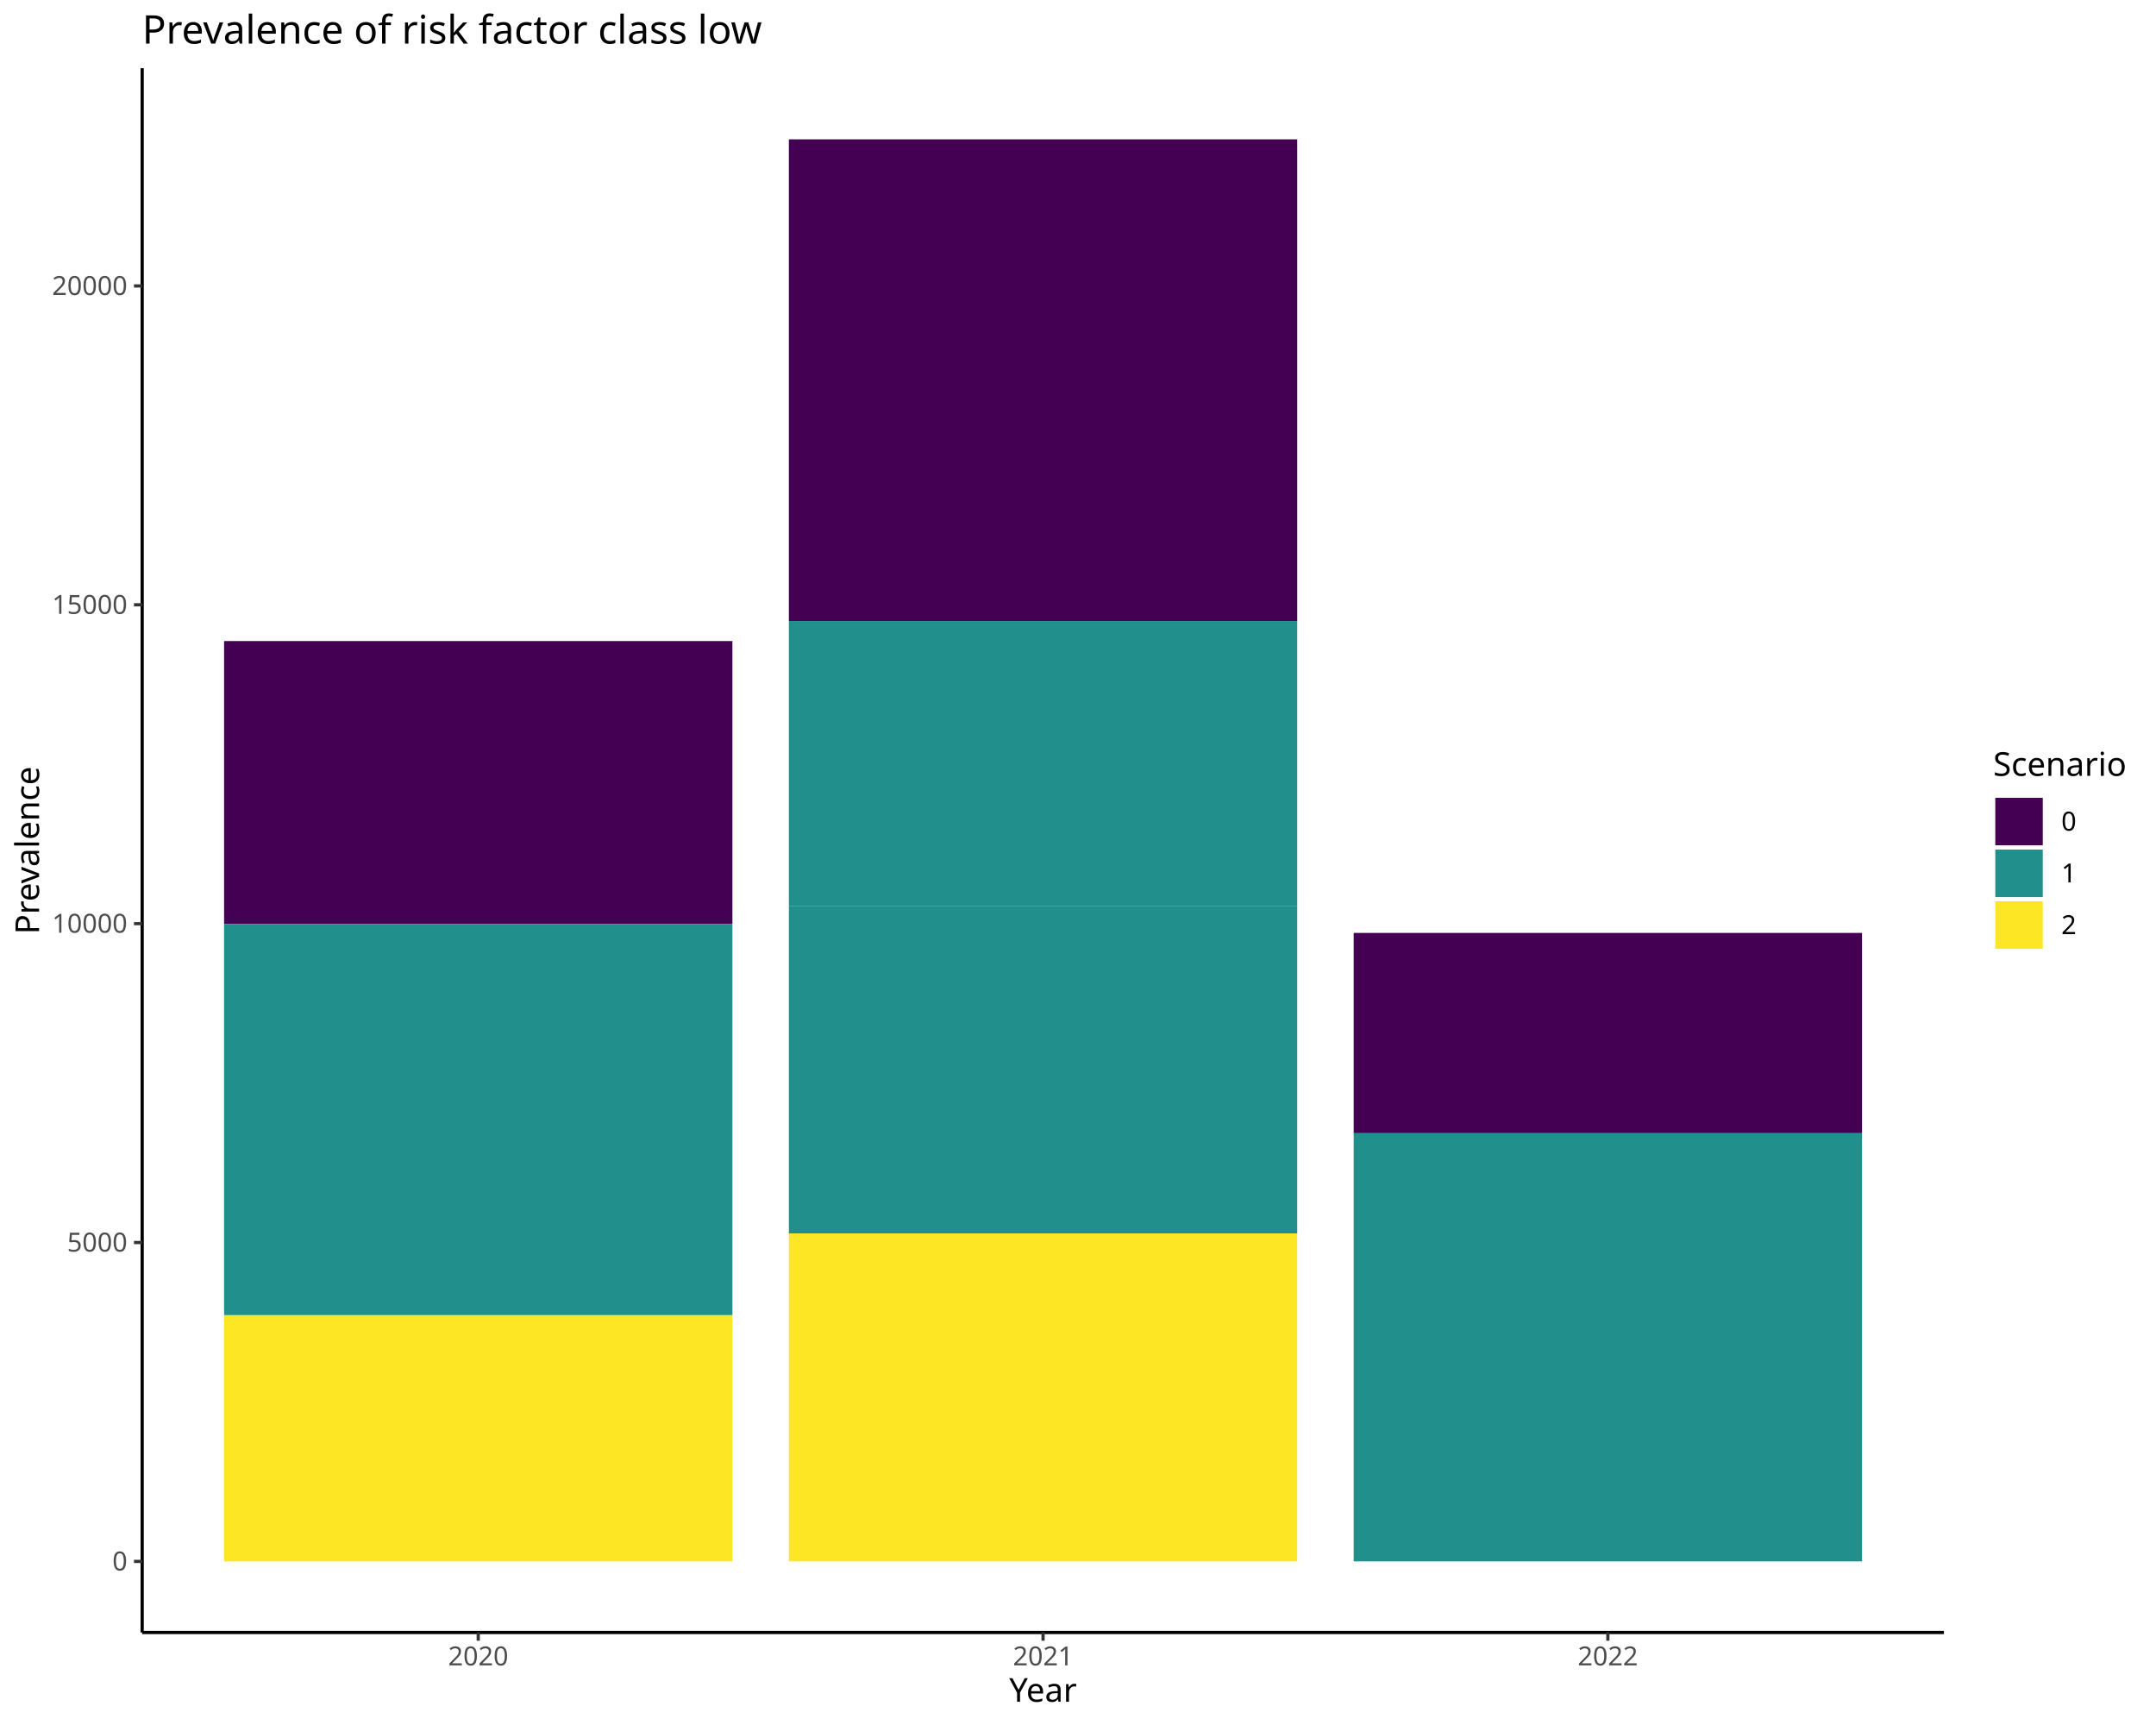
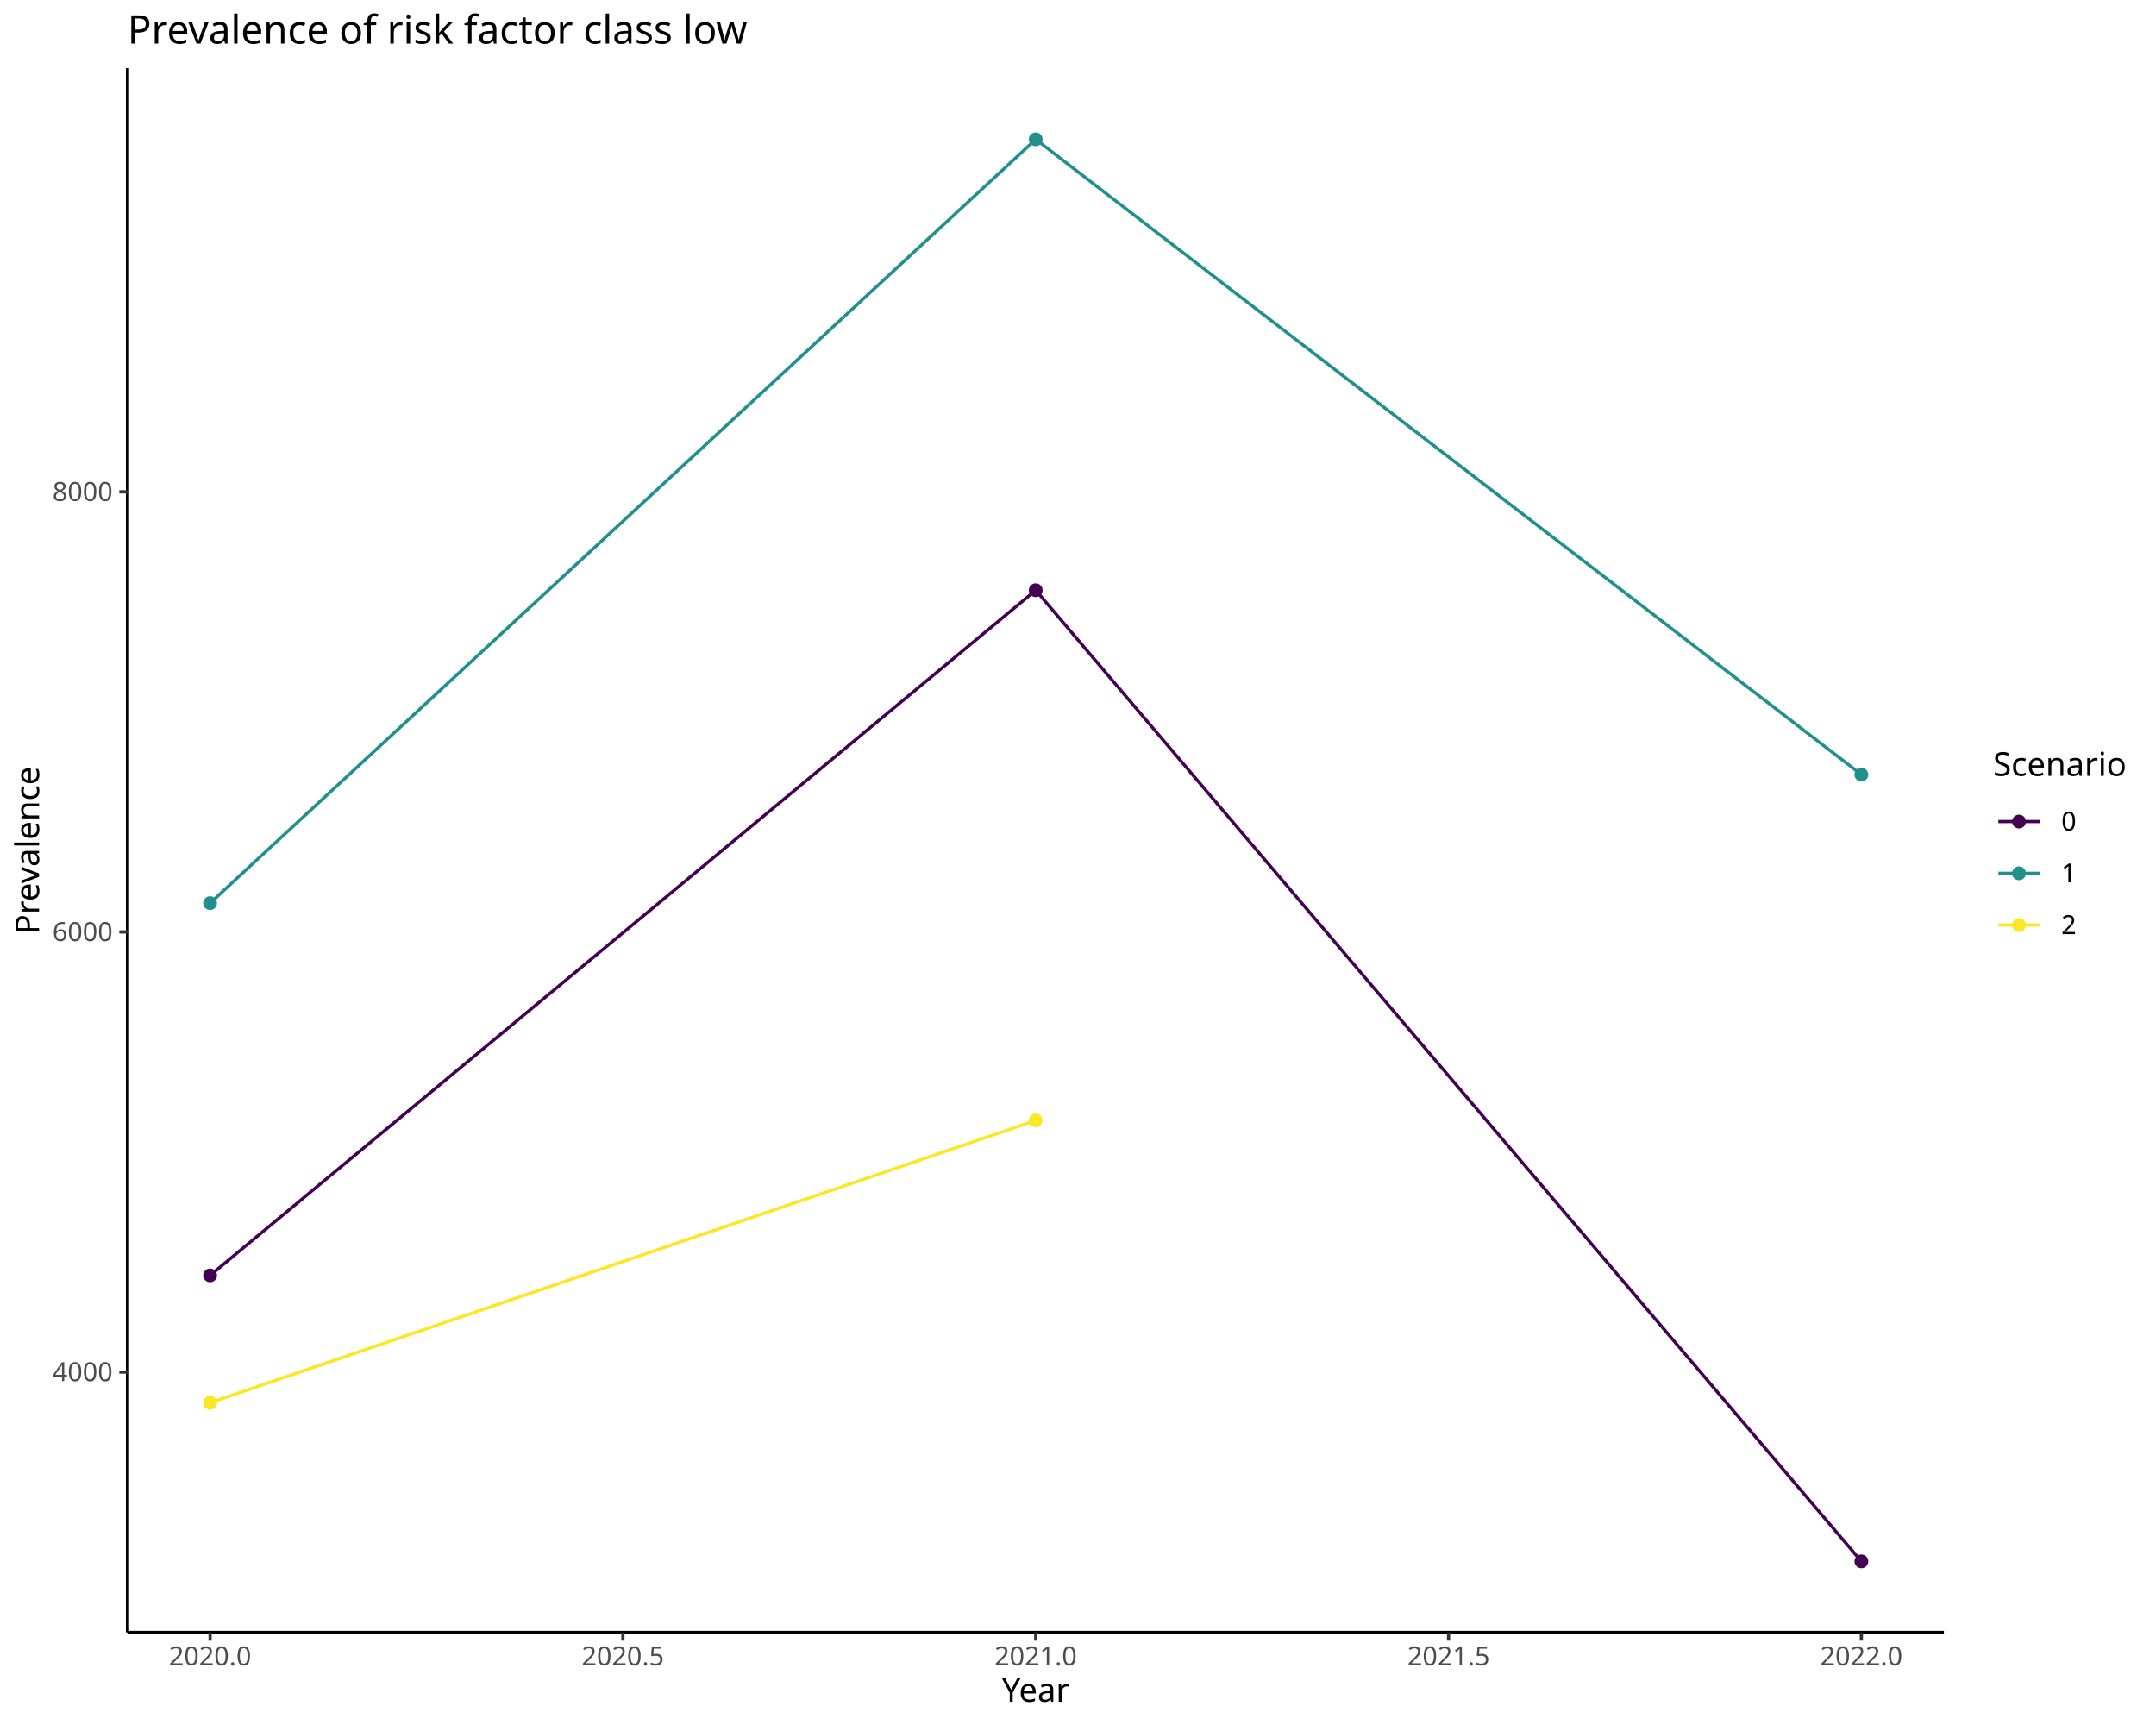
<svg xmlns="http://www.w3.org/2000/svg" class="svglite" data-engine-version="2.0" width="720.00pt" height="576.00pt" viewBox="0 0 720.00 576.00">
  <defs>
    <style type="text/css">
    .svglite line, .svglite polyline, .svglite polygon, .svglite path, .svglite rect, .svglite circle {
      fill: none;
      stroke: #000000;
      stroke-linecap: round;
      stroke-linejoin: round;
      stroke-miterlimit: 10.00;
    }
  </style>
  </defs>
  <rect width="100%" height="100%" style="stroke: none; fill: #FFFFFF;" />
  <defs>
    <clipPath id="cpMC4wMHw3MjAuMDB8MC4wMHw1NzYuMDA=">
      <rect x="0.00" y="0.00" width="720.00" height="576.00" />
    </clipPath>
  </defs>
  <g clip-path="url(#cpMC4wMHw3MjAuMDB8MC4wMHw1NzYuMDA=)">
    <rect x="0.00" y="0.00" width="720.00" height="576.00" style="stroke-width: 1.07; stroke: #FFFFFF; fill: #FFFFFF;" />
  </g>
  <defs>
-     <clipPath id="cpNDcuNDh8NjQ5LjE4fDIyLjc4fDU0NS4xMQ==">
-       <rect x="47.48" y="22.78" width="601.70" height="522.33" />
+     <clipPath id="cpNDIuNTh8NjQ5LjE4fDIyLjc4fDU0NS4xMQ==">
+       <rect x="42.58" y="22.78" width="606.60" height="522.33" />
    </clipPath>
  </defs>
-   <g clip-path="url(#cpNDcuNDh8NjQ5LjE4fDIyLjc4fDU0NS4xMQ==)">
-     <rect x="47.48" y="22.78" width="601.70" height="522.33" style="stroke-width: 1.07; stroke: none; fill: #FFFFFF;" />
-     <rect x="74.83" y="214.06" width="169.76" height="94.54" style="stroke-width: 1.07; stroke: none; stroke-linecap: butt; stroke-linejoin: miter; fill: #440154;" />
-     <rect x="263.45" y="302.61" width="169.76" height="109.23" style="stroke-width: 1.07; stroke: none; stroke-linecap: butt; stroke-linejoin: miter; fill: #21908C;" />
-     <rect x="452.07" y="378.37" width="169.76" height="143.00" style="stroke-width: 1.07; stroke: none; stroke-linecap: butt; stroke-linejoin: miter; fill: #21908C;" />
-     <rect x="263.45" y="46.53" width="169.76" height="160.84" style="stroke-width: 1.07; stroke: none; stroke-linecap: butt; stroke-linejoin: miter; fill: #440154;" />
-     <rect x="452.07" y="311.51" width="169.76" height="66.86" style="stroke-width: 1.07; stroke: none; stroke-linecap: butt; stroke-linejoin: miter; fill: #440154;" />
-     <rect x="74.83" y="308.60" width="169.76" height="130.56" style="stroke-width: 1.07; stroke: none; stroke-linecap: butt; stroke-linejoin: miter; fill: #21908C;" />
-     <rect x="263.45" y="207.37" width="169.76" height="95.25" style="stroke-width: 1.07; stroke: none; stroke-linecap: butt; stroke-linejoin: miter; fill: #21908C;" />
-     <rect x="74.83" y="439.16" width="169.76" height="82.21" style="stroke-width: 1.07; stroke: none; stroke-linecap: butt; stroke-linejoin: miter; fill: #FDE725;" />
-     <rect x="263.45" y="411.84" width="169.76" height="109.53" style="stroke-width: 1.07; stroke: none; stroke-linecap: butt; stroke-linejoin: miter; fill: #FDE725;" />
+   <g clip-path="url(#cpNDIuNTh8NjQ5LjE4fDIyLjc4fDU0NS4xMQ==)">
+     <rect x="42.58" y="22.78" width="606.60" height="522.33" style="stroke-width: 1.07; stroke: none; fill: #FFFFFF;" />
+     <circle cx="70.16" cy="425.87" r="1.95" style="stroke-width: 0.71; stroke: #440154; fill: #440154;" />
+     <circle cx="70.16" cy="301.57" r="1.95" style="stroke-width: 0.71; stroke: #21908C; fill: #21908C;" />
+     <circle cx="70.16" cy="468.39" r="1.95" style="stroke-width: 0.71; stroke: #FDE725; fill: #FDE725;" />
+     <circle cx="345.88" cy="197.09" r="1.95" style="stroke-width: 0.71; stroke: #440154; fill: #440154;" />
+     <circle cx="345.88" cy="46.53" r="1.95" style="stroke-width: 0.71; stroke: #21908C; fill: #21908C;" />
+     <circle cx="345.88" cy="374.13" r="1.95" style="stroke-width: 0.71; stroke: #FDE725; fill: #FDE725;" />
+     <circle cx="621.61" cy="521.37" r="1.95" style="stroke-width: 0.71; stroke: #440154; fill: #440154;" />
+     <circle cx="621.61" cy="258.66" r="1.95" style="stroke-width: 0.71; stroke: #21908C; fill: #21908C;" />
+     <polyline points="70.16,425.87 345.88,197.09 621.61,521.37 " style="stroke-width: 1.07; stroke: #440154; stroke-linecap: butt;" />
+     <polyline points="70.16,301.57 345.88,46.53 621.61,258.66 " style="stroke-width: 1.07; stroke: #21908C; stroke-linecap: butt;" />
+     <polyline points="70.16,468.39 345.88,374.13 " style="stroke-width: 1.07; stroke: #FDE725; stroke-linecap: butt;" />
  </g>
  <g clip-path="url(#cpMC4wMHw3MjAuMDB8MC4wMHw1NzYuMDA=)">
-     <polyline points="47.48,545.11 47.48,22.78 " style="stroke-width: 1.07; stroke-linecap: butt;" />
-     <text x="42.55" y="524.40" text-anchor="end" style="font-size: 8.80px; fill: #4D4D4D; font-family: sans;" textLength="4.89px" lengthAdjust="spacingAndGlyphs">0</text>
-     <text x="42.55" y="417.92" text-anchor="end" style="font-size: 8.80px; fill: #4D4D4D; font-family: sans;" textLength="19.58px" lengthAdjust="spacingAndGlyphs">5000</text>
-     <text x="42.55" y="311.45" text-anchor="end" style="font-size: 8.80px; fill: #4D4D4D; font-family: sans;" textLength="24.47px" lengthAdjust="spacingAndGlyphs">10000</text>
-     <text x="42.55" y="204.98" text-anchor="end" style="font-size: 8.80px; fill: #4D4D4D; font-family: sans;" textLength="24.47px" lengthAdjust="spacingAndGlyphs">15000</text>
-     <text x="42.55" y="98.50" text-anchor="end" style="font-size: 8.80px; fill: #4D4D4D; font-family: sans;" textLength="24.47px" lengthAdjust="spacingAndGlyphs">20000</text>
-     <polyline points="44.74,521.37 47.48,521.37 " style="stroke-width: 1.07; stroke: #333333; stroke-linecap: butt;" />
-     <polyline points="44.74,414.90 47.48,414.90 " style="stroke-width: 1.07; stroke: #333333; stroke-linecap: butt;" />
-     <polyline points="44.74,308.42 47.48,308.42 " style="stroke-width: 1.07; stroke: #333333; stroke-linecap: butt;" />
-     <polyline points="44.74,201.95 47.48,201.95 " style="stroke-width: 1.07; stroke: #333333; stroke-linecap: butt;" />
-     <polyline points="44.74,95.48 47.48,95.48 " style="stroke-width: 1.07; stroke: #333333; stroke-linecap: butt;" />
-     <polyline points="47.48,545.11 649.18,545.11 " style="stroke-width: 1.07; stroke-linecap: butt;" />
-     <polyline points="159.71,547.85 159.71,545.11 " style="stroke-width: 1.07; stroke: #333333; stroke-linecap: butt;" />
-     <polyline points="348.33,547.85 348.33,545.11 " style="stroke-width: 1.07; stroke: #333333; stroke-linecap: butt;" />
-     <polyline points="536.95,547.85 536.95,545.11 " style="stroke-width: 1.07; stroke: #333333; stroke-linecap: butt;" />
-     <text x="159.71" y="556.10" text-anchor="middle" style="font-size: 8.80px; fill: #4D4D4D; font-family: sans;" textLength="19.58px" lengthAdjust="spacingAndGlyphs">2020</text>
-     <text x="348.33" y="556.10" text-anchor="middle" style="font-size: 8.80px; fill: #4D4D4D; font-family: sans;" textLength="19.58px" lengthAdjust="spacingAndGlyphs">2021</text>
-     <text x="536.95" y="556.10" text-anchor="middle" style="font-size: 8.80px; fill: #4D4D4D; font-family: sans;" textLength="19.58px" lengthAdjust="spacingAndGlyphs">2022</text>
-     <text x="348.33" y="568.24" text-anchor="middle" style="font-size: 11.00px; font-family: sans;" textLength="23.24px" lengthAdjust="spacingAndGlyphs">Year</text>
+     <polyline points="42.58,545.11 42.58,22.78 " style="stroke-width: 1.07; stroke-linecap: butt;" />
+     <text x="37.65" y="461.19" text-anchor="end" style="font-size: 8.80px; fill: #4D4D4D; font-family: sans;" textLength="19.58px" lengthAdjust="spacingAndGlyphs">4000</text>
+     <text x="37.65" y="314.23" text-anchor="end" style="font-size: 8.80px; fill: #4D4D4D; font-family: sans;" textLength="19.58px" lengthAdjust="spacingAndGlyphs">6000</text>
+     <text x="37.65" y="167.27" text-anchor="end" style="font-size: 8.80px; fill: #4D4D4D; font-family: sans;" textLength="19.58px" lengthAdjust="spacingAndGlyphs">8000</text>
+     <polyline points="39.84,458.16 42.58,458.16 " style="stroke-width: 1.07; stroke: #333333; stroke-linecap: butt;" />
+     <polyline points="39.84,311.20 42.58,311.20 " style="stroke-width: 1.07; stroke: #333333; stroke-linecap: butt;" />
+     <polyline points="39.84,164.24 42.58,164.24 " style="stroke-width: 1.07; stroke: #333333; stroke-linecap: butt;" />
+     <polyline points="42.58,545.11 649.18,545.11 " style="stroke-width: 1.07; stroke-linecap: butt;" />
+     <polyline points="70.16,547.85 70.16,545.11 " style="stroke-width: 1.07; stroke: #333333; stroke-linecap: butt;" />
+     <polyline points="208.02,547.85 208.02,545.11 " style="stroke-width: 1.07; stroke: #333333; stroke-linecap: butt;" />
+     <polyline points="345.88,547.85 345.88,545.11 " style="stroke-width: 1.07; stroke: #333333; stroke-linecap: butt;" />
+     <polyline points="483.75,547.85 483.75,545.11 " style="stroke-width: 1.07; stroke: #333333; stroke-linecap: butt;" />
+     <polyline points="621.61,547.85 621.61,545.11 " style="stroke-width: 1.07; stroke: #333333; stroke-linecap: butt;" />
+     <text x="70.16" y="556.10" text-anchor="middle" style="font-size: 8.80px; fill: #4D4D4D; font-family: sans;" textLength="26.92px" lengthAdjust="spacingAndGlyphs">2020.0</text>
+     <text x="208.02" y="556.10" text-anchor="middle" style="font-size: 8.80px; fill: #4D4D4D; font-family: sans;" textLength="26.92px" lengthAdjust="spacingAndGlyphs">2020.5</text>
+     <text x="345.88" y="556.10" text-anchor="middle" style="font-size: 8.80px; fill: #4D4D4D; font-family: sans;" textLength="26.92px" lengthAdjust="spacingAndGlyphs">2021.0</text>
+     <text x="483.75" y="556.10" text-anchor="middle" style="font-size: 8.80px; fill: #4D4D4D; font-family: sans;" textLength="26.92px" lengthAdjust="spacingAndGlyphs">2021.5</text>
+     <text x="621.61" y="556.10" text-anchor="middle" style="font-size: 8.80px; fill: #4D4D4D; font-family: sans;" textLength="26.92px" lengthAdjust="spacingAndGlyphs">2022.0</text>
+     <text x="345.88" y="568.24" text-anchor="middle" style="font-size: 11.00px; font-family: sans;" textLength="23.24px" lengthAdjust="spacingAndGlyphs">Year</text>
    <text transform="translate(13.05,283.95) rotate(-90)" text-anchor="middle" style="font-size: 11.00px; font-family: sans;" textLength="55.04px" lengthAdjust="spacingAndGlyphs">Prevalence</text>
    <rect x="660.14" y="244.88" width="54.38" height="78.13" style="stroke-width: 1.07; stroke: none; fill: #FFFFFF;" />
    <text x="665.62" y="259.07" style="font-size: 11.00px; font-family: sans;" textLength="43.42px" lengthAdjust="spacingAndGlyphs">Scenario</text>
    <rect x="665.62" y="265.69" width="17.28" height="17.28" style="stroke-width: 1.07; stroke: none; fill: #FFFFFF;" />
-     <rect x="666.33" y="266.40" width="15.86" height="15.86" style="stroke-width: 1.07; stroke: none; stroke-linecap: butt; stroke-linejoin: miter; fill: #440154;" />
+     <circle cx="674.26" cy="274.33" r="1.95" style="stroke-width: 0.71; stroke: #440154; fill: #440154;" />
+     <line x1="667.35" y1="274.33" x2="681.17" y2="274.33" style="stroke-width: 1.07; stroke: #440154; stroke-linecap: butt;" />
    <rect x="665.62" y="282.97" width="17.28" height="17.28" style="stroke-width: 1.07; stroke: none; fill: #FFFFFF;" />
-     <rect x="666.33" y="283.68" width="15.86" height="15.86" style="stroke-width: 1.07; stroke: none; stroke-linecap: butt; stroke-linejoin: miter; fill: #21908C;" />
+     <circle cx="674.26" cy="291.61" r="1.95" style="stroke-width: 0.71; stroke: #21908C; fill: #21908C;" />
+     <line x1="667.35" y1="291.61" x2="681.17" y2="291.61" style="stroke-width: 1.07; stroke: #21908C; stroke-linecap: butt;" />
    <rect x="665.62" y="300.25" width="17.28" height="17.28" style="stroke-width: 1.07; stroke: none; fill: #FFFFFF;" />
-     <rect x="666.33" y="300.96" width="15.86" height="15.86" style="stroke-width: 1.07; stroke: none; stroke-linecap: butt; stroke-linejoin: miter; fill: #FDE725;" />
+     <circle cx="674.26" cy="308.89" r="1.95" style="stroke-width: 0.71; stroke: #FDE725; fill: #FDE725;" />
+     <line x1="667.35" y1="308.89" x2="681.17" y2="308.89" style="stroke-width: 1.07; stroke: #FDE725; stroke-linecap: butt;" />
    <text x="688.38" y="277.36" style="font-size: 8.80px; font-family: sans;" textLength="4.89px" lengthAdjust="spacingAndGlyphs">0</text>
    <text x="688.38" y="294.64" style="font-size: 8.80px; font-family: sans;" textLength="4.89px" lengthAdjust="spacingAndGlyphs">1</text>
    <text x="688.38" y="311.92" style="font-size: 8.80px; font-family: sans;" textLength="4.89px" lengthAdjust="spacingAndGlyphs">2</text>
-     <text x="47.48" y="14.56" style="font-size: 13.20px; font-family: sans;" textLength="198.85px" lengthAdjust="spacingAndGlyphs">Prevalence of risk factor class low</text>
+     <text x="42.58" y="14.56" style="font-size: 13.20px; font-family: sans;" textLength="198.85px" lengthAdjust="spacingAndGlyphs">Prevalence of risk factor class low</text>
  </g>
</svg>
